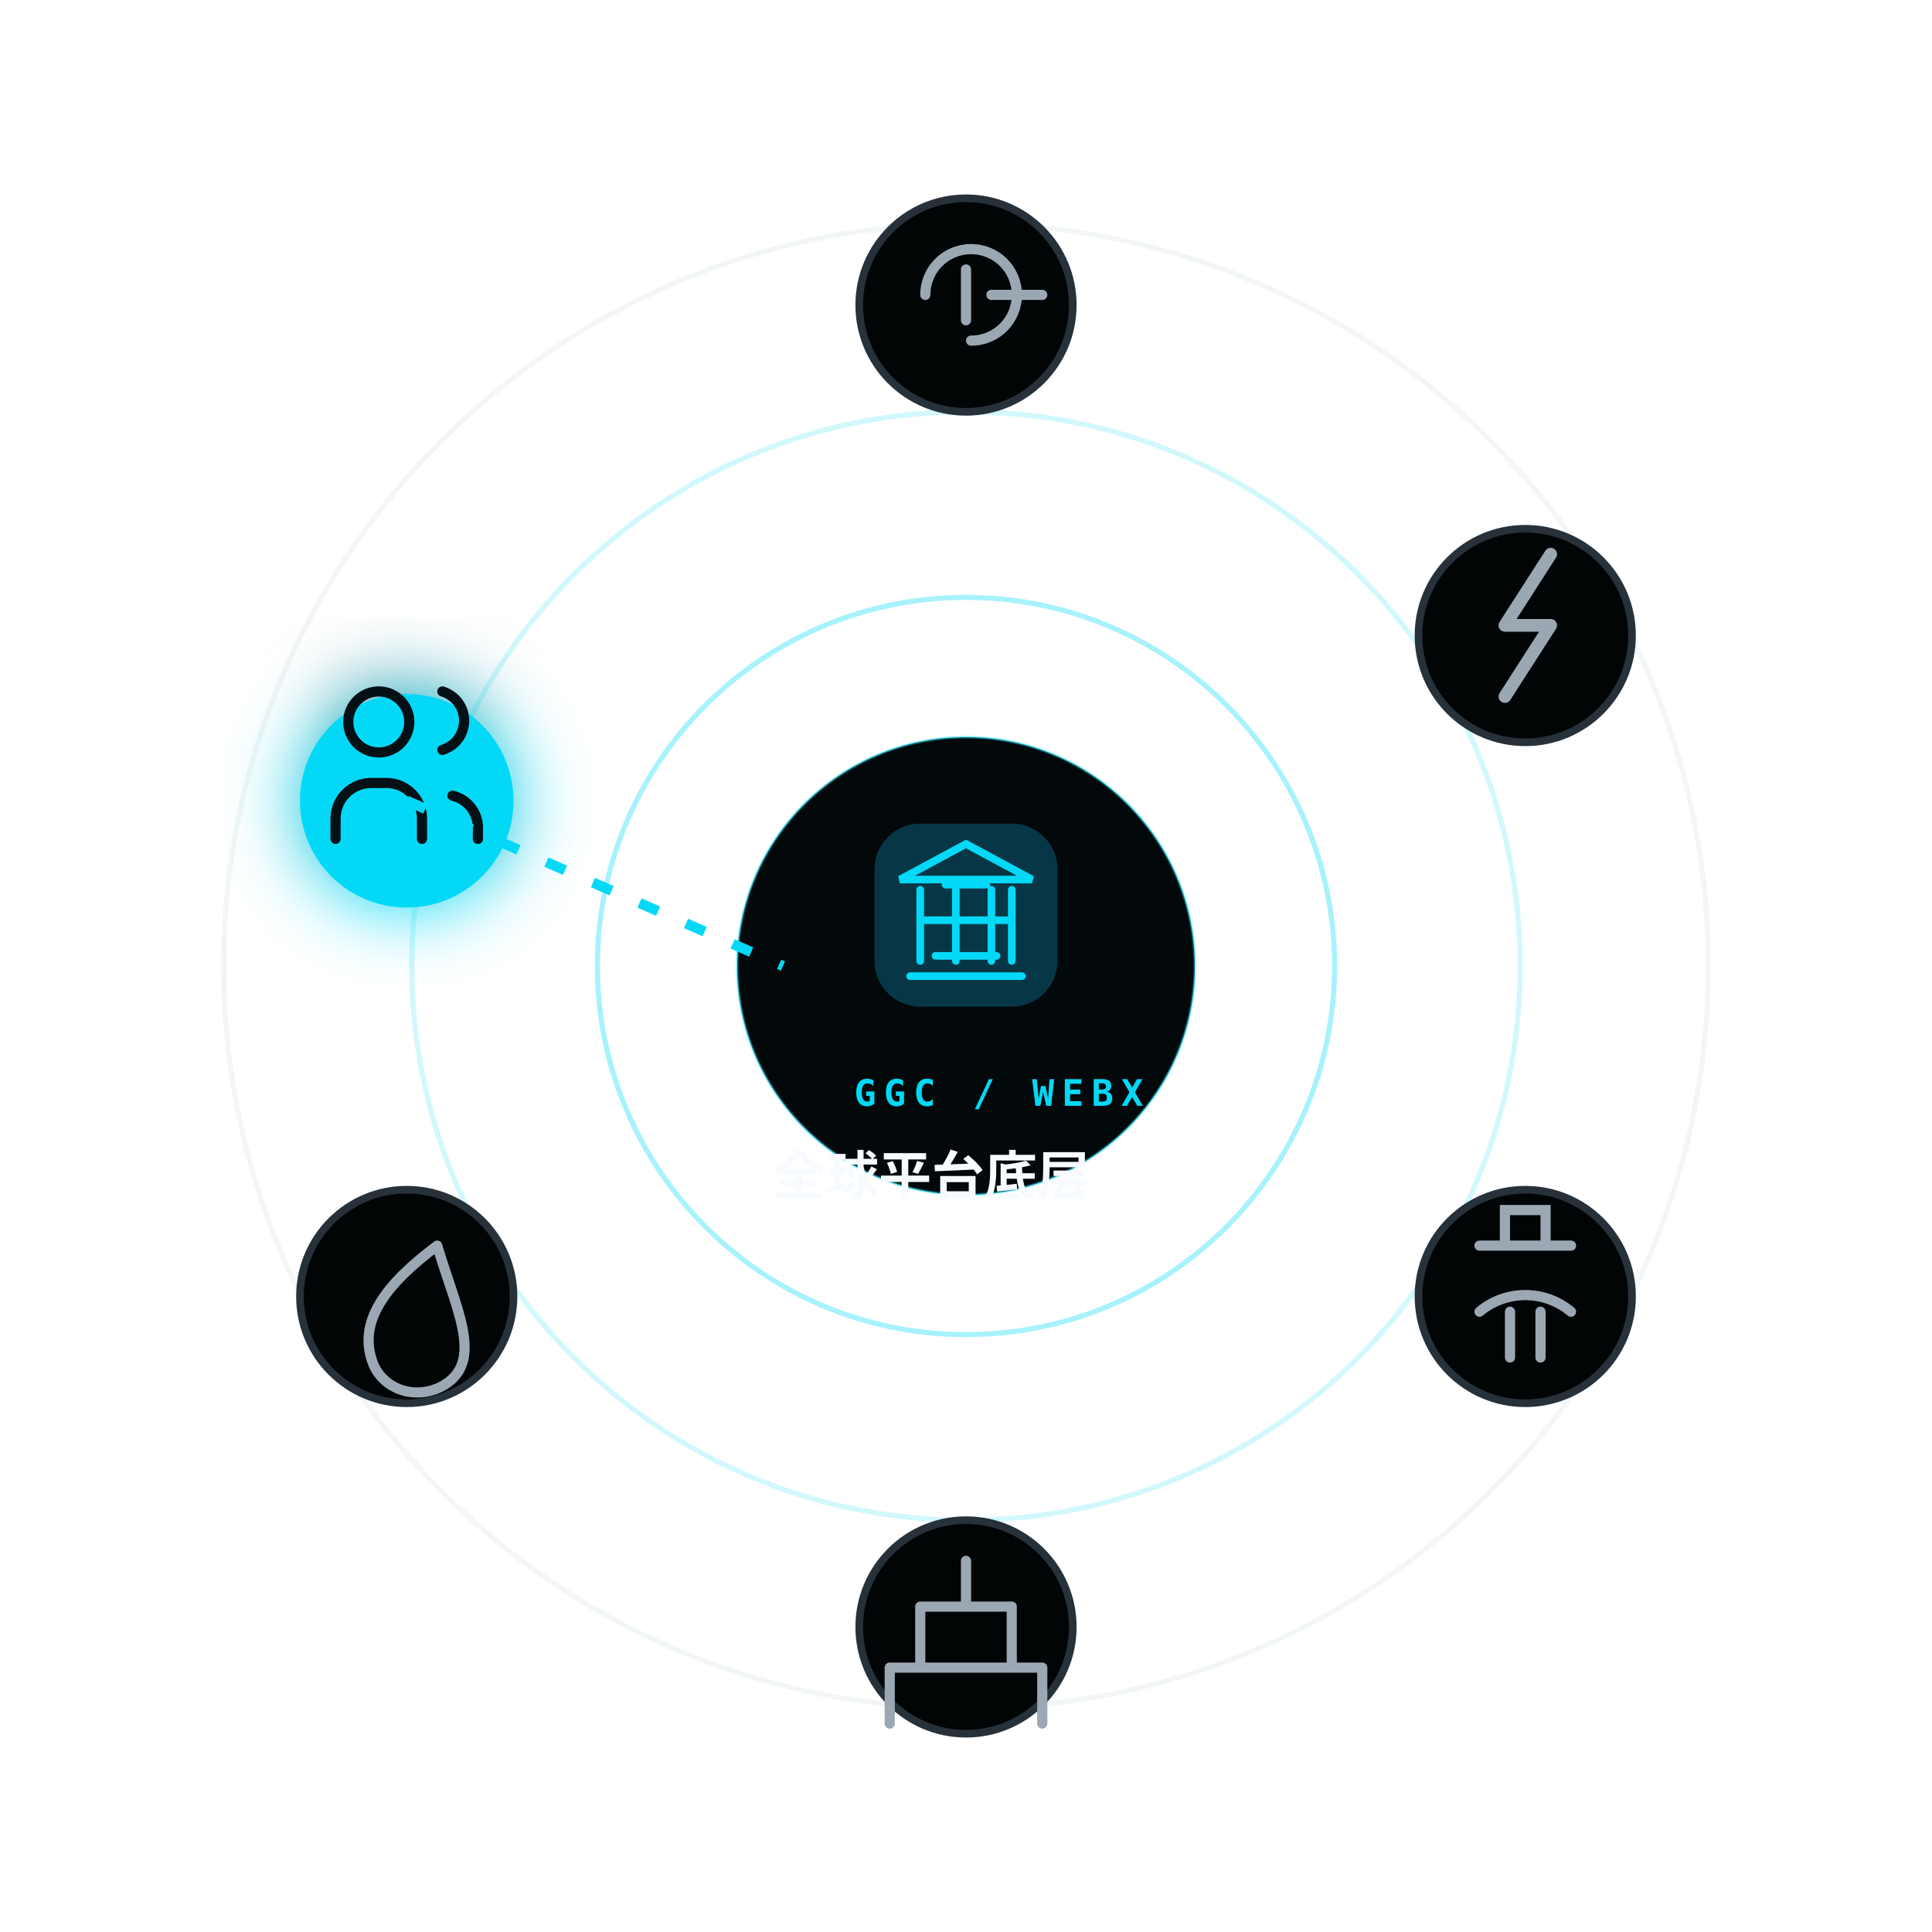
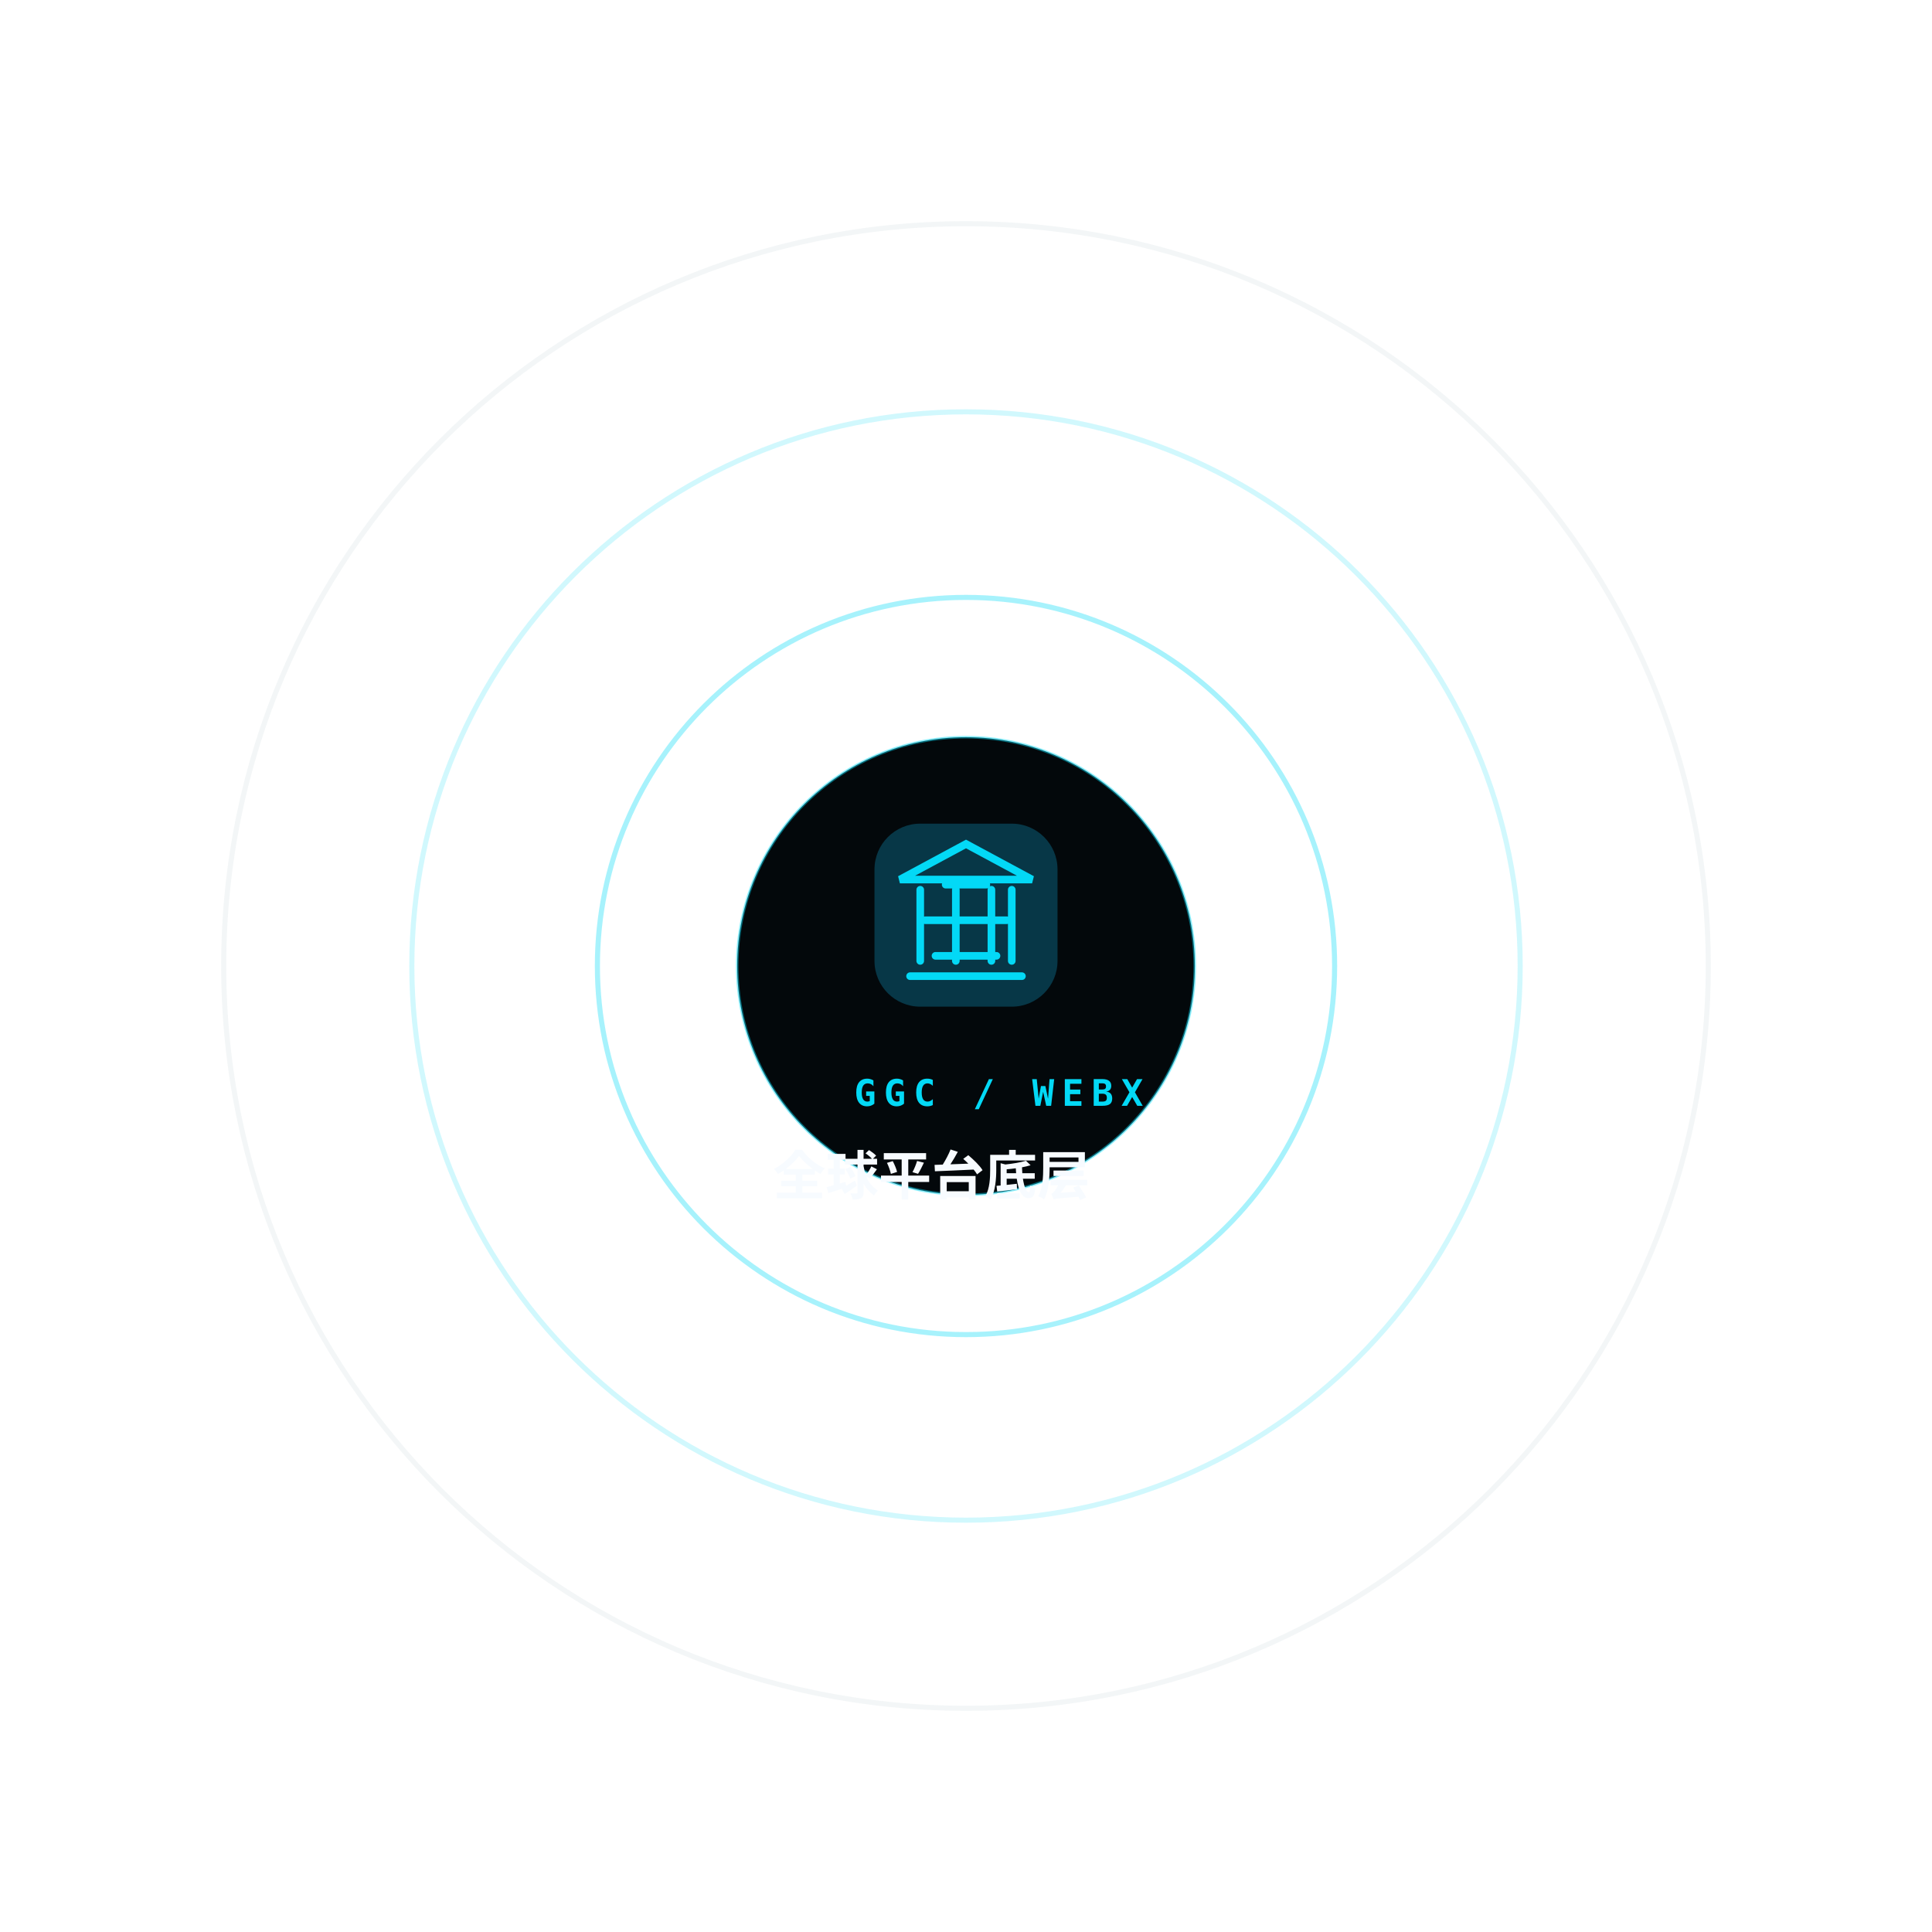
<svg xmlns="http://www.w3.org/2000/svg" width="760" height="760" viewBox="0 0 760 760" fill="none">
  <rect width="760" height="760" fill="none" />
  <circle cx="380" cy="380" r="292" stroke="#89A1AE" stroke-opacity=".10" stroke-width="2" />
  <circle cx="380" cy="380" r="218" stroke="#03D9F6" stroke-opacity=".18" stroke-width="2" />
  <circle cx="380" cy="380" r="145" stroke="#03D9F6" stroke-opacity=".35" stroke-width="2" />
  <circle cx="380" cy="380" r="90" fill="#03080B" stroke="#03D9F6" stroke-opacity=".45" />
  <rect x="344" y="324" width="72" height="72" rx="18" fill="#073747" />
  <path d="M364 362h32M368 376h24M372 348h16M358 384h44M380 332l26 14h-52l26-14ZM362 350v28M376 350v28M390 350v28M398 350v28" stroke="#03D9F6" stroke-width="3" stroke-linecap="round" />
  <text x="336" y="435" fill="#03D9F6" font-family="Consolas, monospace" font-size="14.4" font-weight="800" letter-spacing="3">GGC / WEBX</text>
  <text x="304" y="470" fill="#F7FBFF" font-family="Arial, sans-serif" font-size="20.8" font-weight="900">全球平台底层</text>
-   <g filter="url(#nodeGlow)">
-     <circle cx="160" cy="315" r="42" fill="#03D9F6" />
-     <path d="M166 330v-8a14 14 0 0 0-14-14h-6a14 14 0 0 0-14 14v8M149 296a12 12 0 1 0 0-24 12 12 0 0 0 0 24M188 330v-5a13 13 0 0 0-10-12M174 272a12 12 0 0 1 0 23" stroke="#031015" stroke-width="4" stroke-linecap="round" />
-   </g>
-   <circle cx="380" cy="120" r="42" fill="#020506" stroke="#27313A" stroke-width="3" />
-   <path d="M364 116c0-10 8-18 18-18s18 8 18 18-8 18-18 18M380 106v20M390 116h20" stroke="#9BA8B4" stroke-width="4" stroke-linecap="round" />
-   <circle cx="600" cy="250" r="42" fill="#020506" stroke="#27313A" stroke-width="3" />
-   <path d="M592 274l18-28h-18l18-28" stroke="#9BA8B4" stroke-width="5" stroke-linecap="round" stroke-linejoin="round" />
-   <circle cx="600" cy="510" r="42" fill="#020506" stroke="#27313A" stroke-width="3" />
-   <path d="M582 516a28 28 0 0 1 36 0M582 490h36M592 490v-14h16v14M594 516v18M606 516v18" stroke="#9BA8B4" stroke-width="4" stroke-linecap="round" />
-   <circle cx="380" cy="640" r="42" fill="#020506" stroke="#27313A" stroke-width="3" />
-   <path d="M380 614v18M380 632h-18v24h36v-24h-18ZM350 656h60M350 656v22M410 656v22" stroke="#9BA8B4" stroke-width="4" stroke-linecap="round" stroke-linejoin="round" />
-   <circle cx="160" cy="510" r="42" fill="#020506" stroke="#27313A" stroke-width="3" />
-   <path d="M172 490c-20 15-32 30-25 47 5 11 19 14 29 7 14-10 3-30-4-54Z" stroke="#9BA8B4" stroke-width="4" stroke-linejoin="round" />
-   <path d="M160 315 308 380" stroke="#03D9F6" stroke-width="4" stroke-dasharray="8 12" />
-   <defs>
-     <filter id="nodeGlow" x="88" y="243" width="144" height="144" filterUnits="userSpaceOnUse" color-interpolation-filters="sRGB">
-       <feGaussianBlur stdDeviation="15" result="blur" />
-       <feMerge>
-         <feMergeNode in="blur" />
-         <feMergeNode in="SourceGraphic" />
-       </feMerge>
-     </filter>
-   </defs>
</svg>
